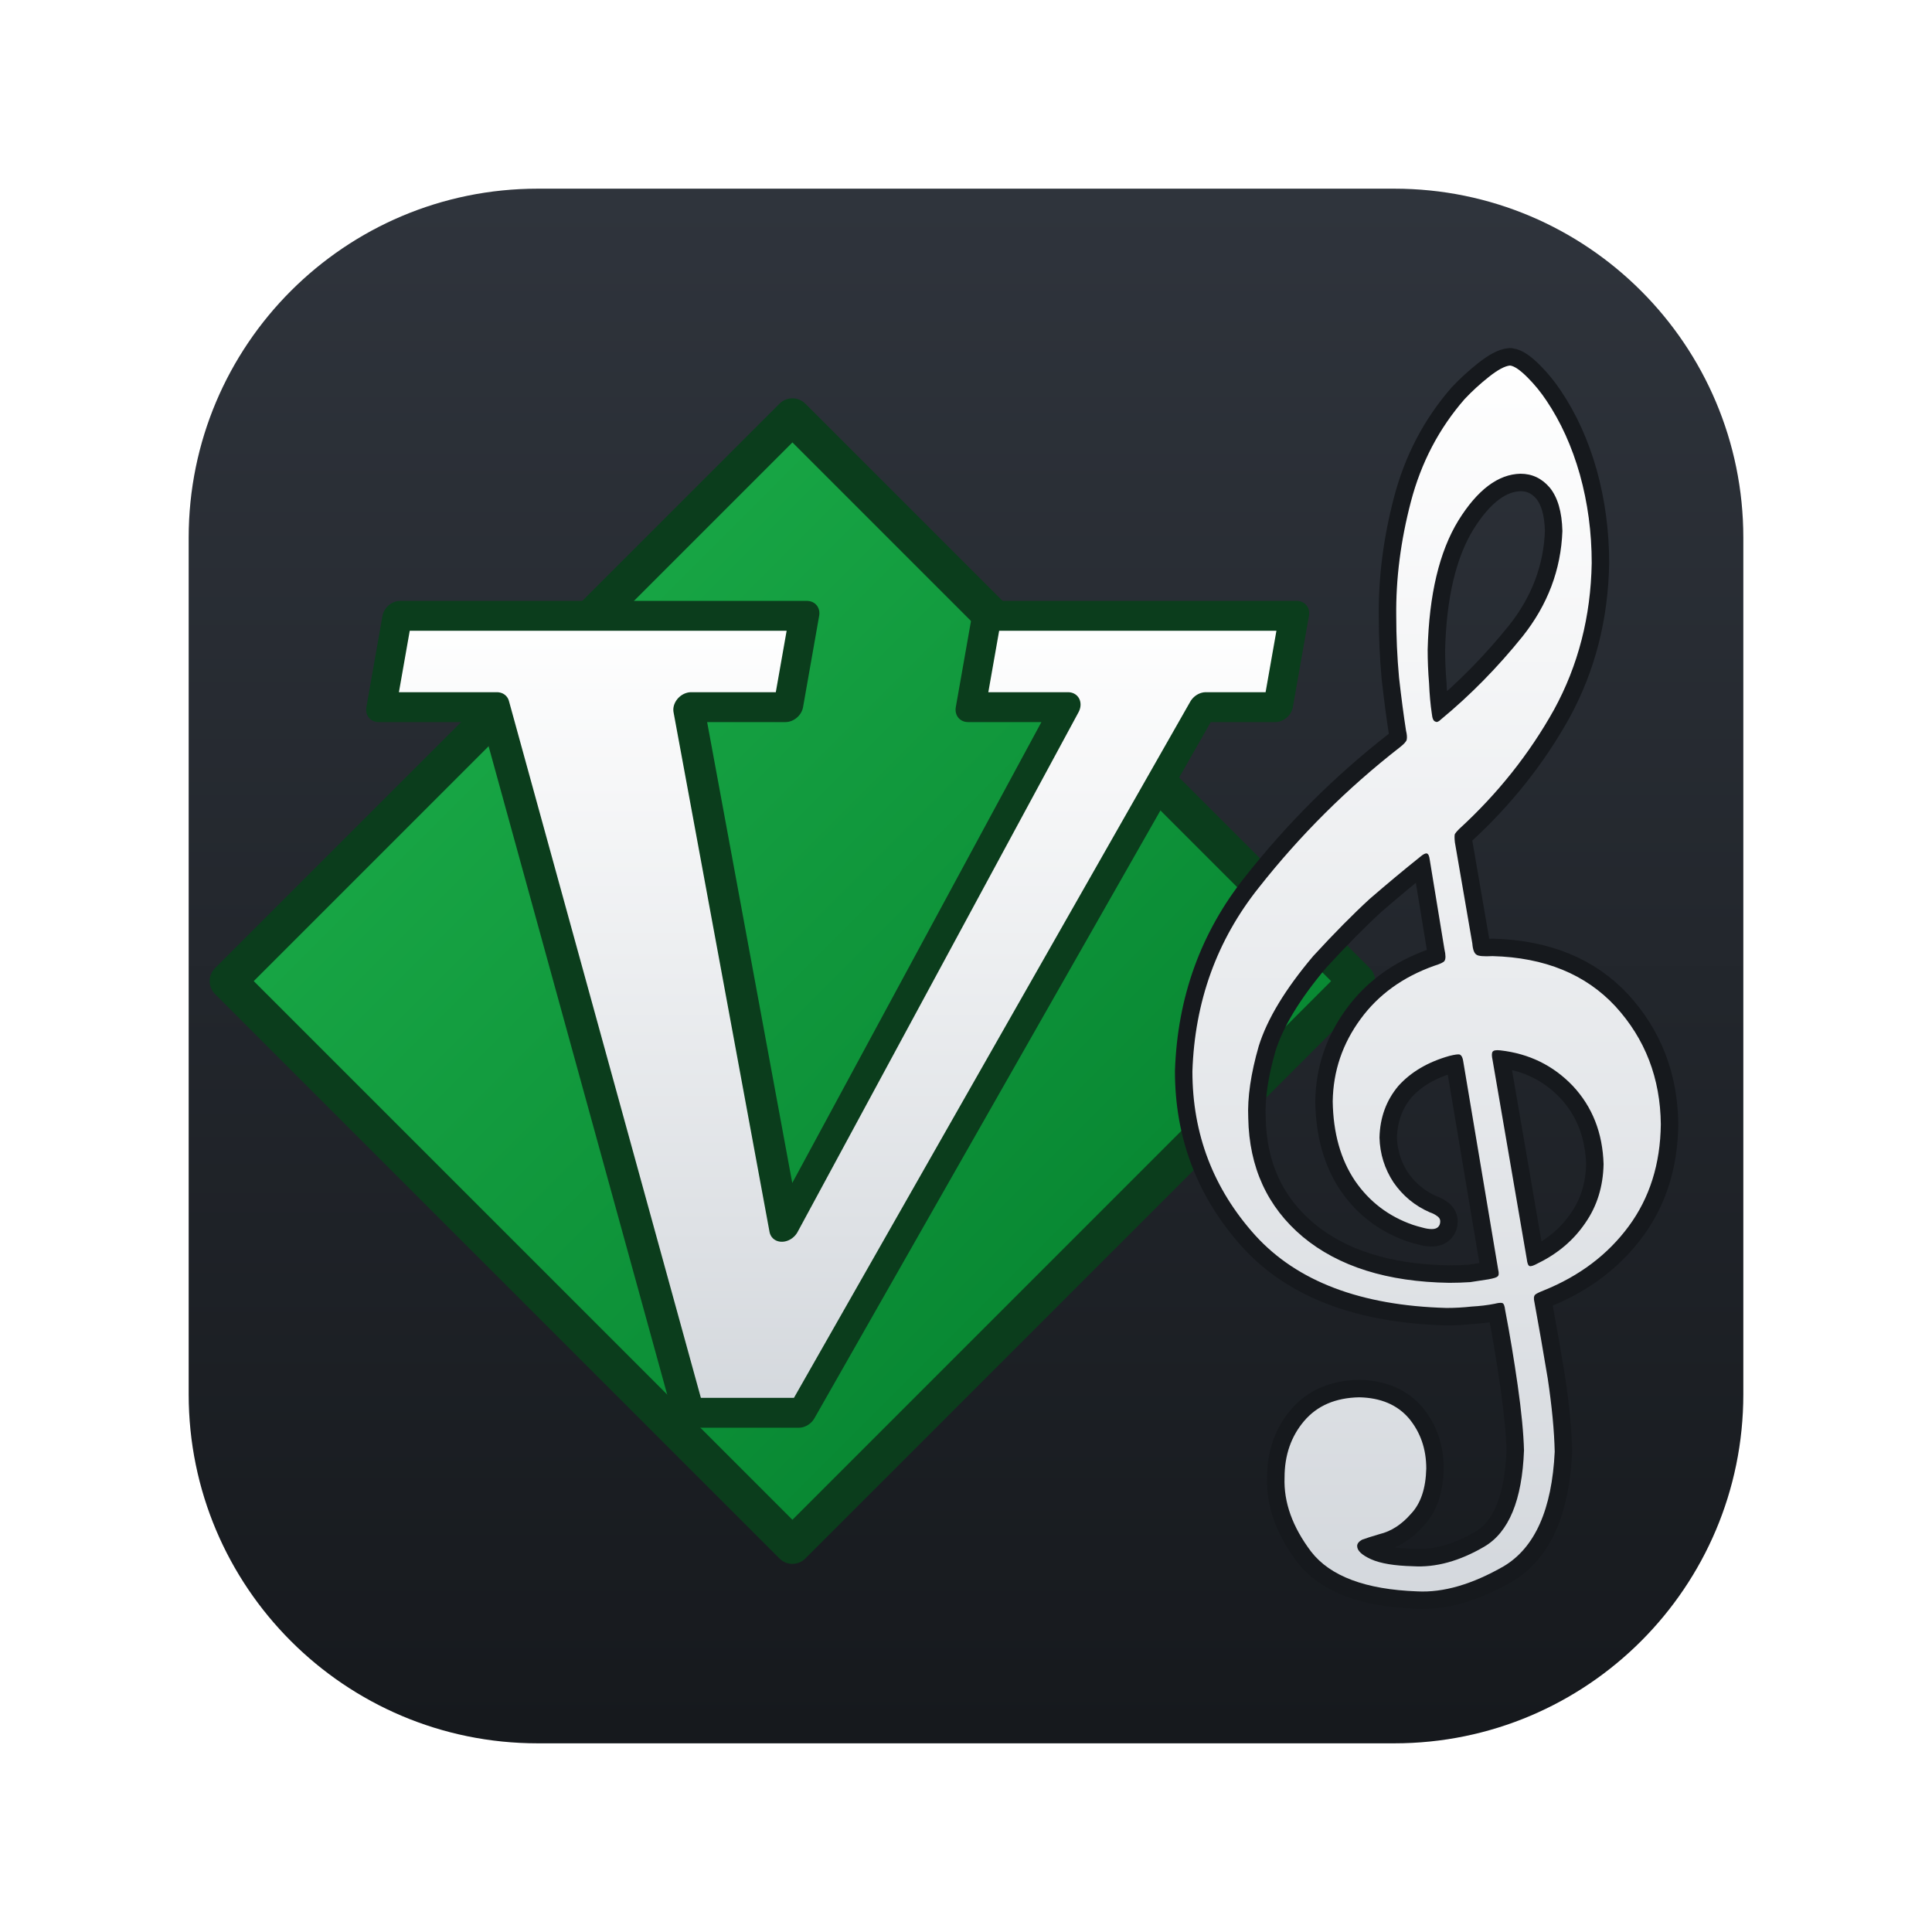
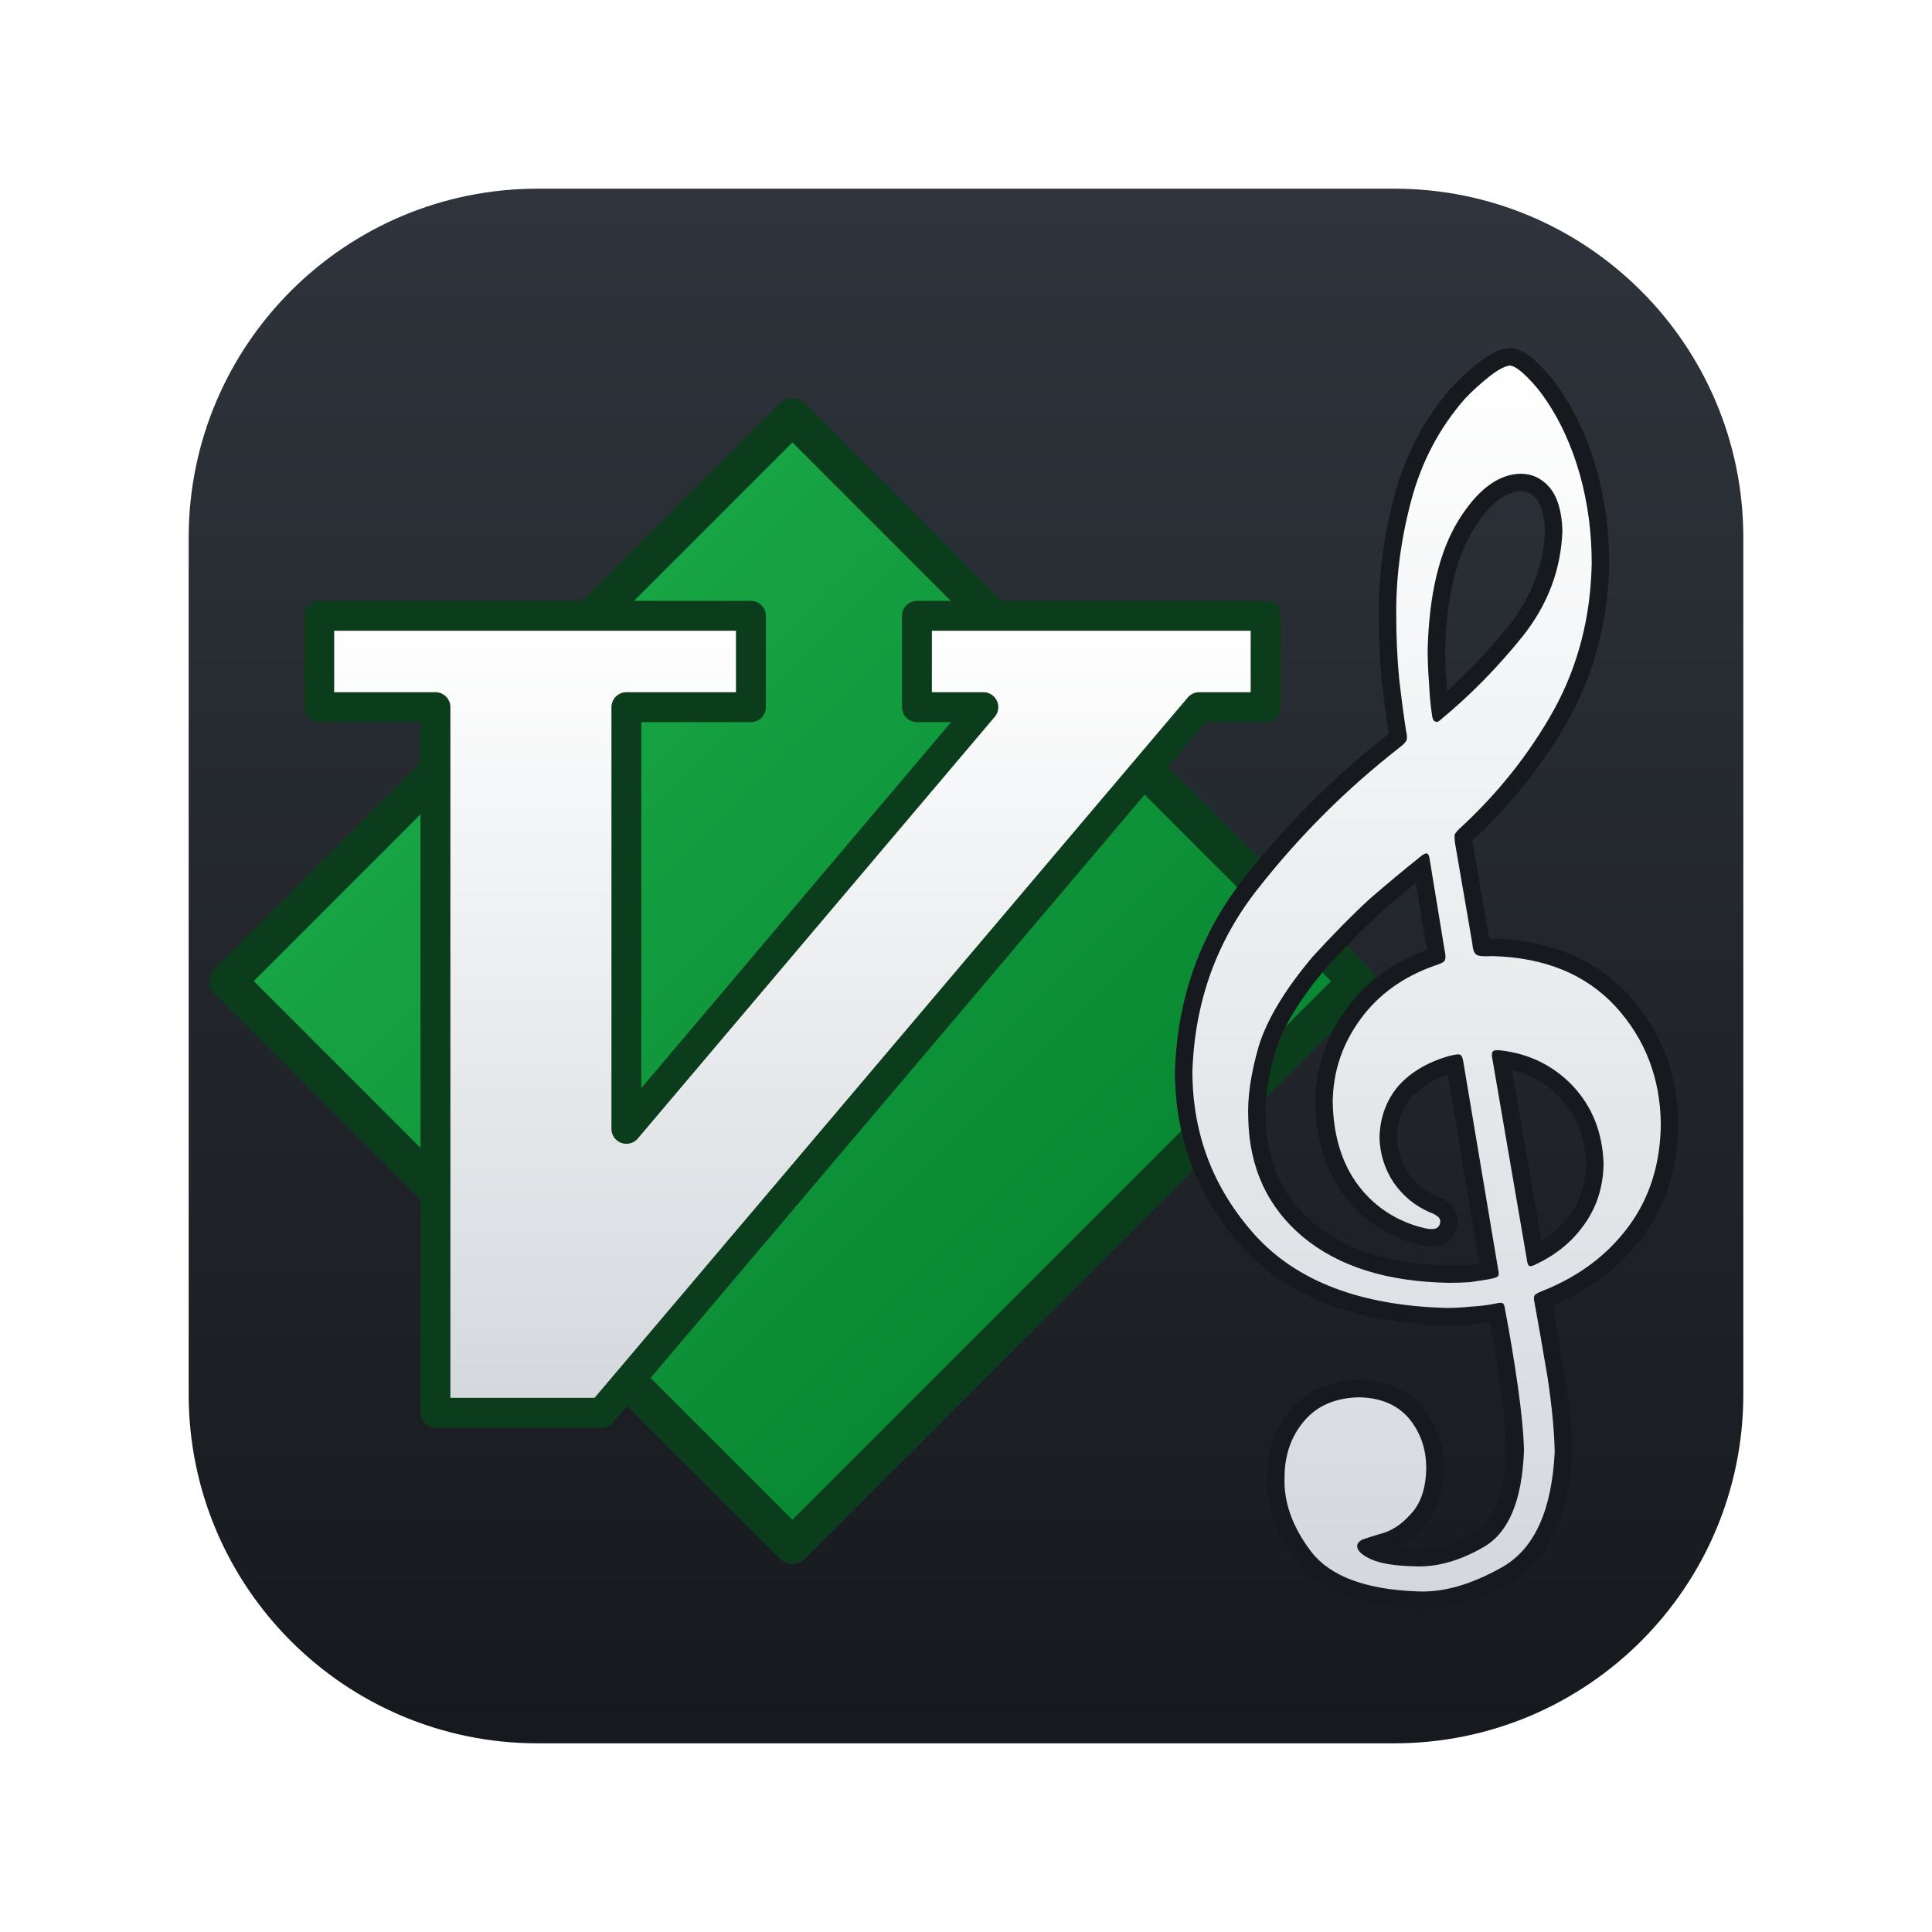
<svg xmlns="http://www.w3.org/2000/svg" viewBox="0 0 1024 1024" width="1024" height="1024">
  <defs>
    <linearGradient id="bg" x1="0" y1="0" x2="0" y2="1">
      <stop offset="0" stop-color="#2f343c" />
      <stop offset="1" stop-color="#16191d" />
    </linearGradient>
    <linearGradient id="diamond" x1="0" y1="0" x2="1" y2="1">
      <stop offset="0" stop-color="#1fb34d" />
      <stop offset="1" stop-color="#017a2a" />
    </linearGradient>
    <linearGradient id="letter" x1="0" y1="0" x2="0" y2="1">
      <stop offset="0" stop-color="#ffffff" />
      <stop offset="1" stop-color="#d4d8dd" />
    </linearGradient>
    <linearGradient id="clef" x1="0" y1="1" x2="0" y2="0">
      <stop offset="0" stop-color="#ffffff" />
      <stop offset="1" stop-color="#d4d8dd" />
    </linearGradient>
  </defs>
  <rect x="100" y="100" width="824" height="824" rx="185" fill="url(#bg)" />
  <g transform="translate(420 520) scale(0.88) translate(-430 -520)">
    <polygon points="430,180 770,520 430,860 90,520" fill="url(#diamond)" stroke="#0b3d1c" stroke-width="22" stroke-linejoin="round" />
-     <polygon transform="skewX(-10) translate(85 0)" points="160,300 405,300 405,355 345,355 458,668 572,355 515,355 515,300 700,300 700,355 655,355 488,780 420,780 228,355 160,355" fill="url(#letter)" stroke="#0b3d1c" stroke-width="18" stroke-linejoin="round" />
+     <polygon transform="translate(-15 0)" points="160,300 420,300 420,355 345,355 345,609 560,355 520,355 520,300 730,300 730,355 690,355 330,780 230,780 230,355 160,355" fill="url(#letter)" stroke="#0b3d1c" stroke-width="18" stroke-linejoin="round" />
  </g>
  <path transform="translate(632 600) scale(0.37 -0.37)" d="M376 415Q375 424 376 427Q378 430 382 434Q465 510 518 605Q570 700 572 815Q572 881 555 942Q538 1002 507 1048Q495 1066 480 1081Q464 1097 455 1098Q444 1097 425 1082Q406 1067 390 1050Q335 987 313 903Q291 819 292 739Q292 695 296 651Q301 607 306 575Q308 567 307 562Q306 558 297 551Q184 463 95 350Q5 237 0 87Q0 -48 90 -148Q180 -247 364 -252Q382 -252 400 -250Q418 -249 433 -246Q441 -244 444 -245Q447 -246 448 -255Q458 -307 466 -363Q474 -419 475 -456Q471 -563 418 -594Q365 -625 316 -622Q276 -621 256 -612Q236 -603 236 -593Q236 -588 243 -584Q251 -581 268 -576Q293 -570 313 -547Q334 -525 335 -482Q335 -440 310 -410Q285 -381 239 -380Q188 -381 160 -414Q132 -447 132 -495Q130 -548 170 -601Q211 -654 322 -658Q378 -661 446 -622Q513 -582 519 -458Q518 -413 509 -353Q499 -293 490 -244Q488 -236 491 -233Q493 -231 503 -227Q580 -196 625 -135Q670 -74 671 11Q670 110 606 180Q542 249 430 252Q411 251 407 254Q402 257 401 270ZM470 943Q495 943 512 923Q529 902 530 861Q527 778 473 710Q419 643 356 591Q351 586 348 588Q344 589 343 599Q340 619 339 643Q337 667 337 691Q340 809 381 876Q422 942 470 943ZM361 262Q364 249 361 245Q359 242 346 238Q279 214 241 162Q202 109 201 44Q202 -24 233 -70Q264 -115 316 -133Q322 -135 330 -137Q337 -139 343 -139Q349 -139 352 -136Q355 -133 355 -128Q355 -123 350 -120Q346 -117 340 -115Q308 -101 288 -72Q269 -43 268 -8Q269 35 295 66Q322 96 368 109Q380 112 383 111Q387 109 388 101L438 -197Q440 -205 437 -207Q435 -209 424 -211Q412 -213 398 -215Q383 -216 368 -216Q235 -214 158 -150Q82 -86 80 20Q78 64 95 123Q113 181 173 252Q218 301 254 334Q291 366 326 394Q333 400 336 399Q339 398 340 390ZM430 103Q428 112 430 115Q432 118 441 117Q503 110 545 66Q587 21 589 -46Q588 -94 563 -130Q538 -167 495 -188Q486 -193 483 -192Q480 -191 479 -182Z" fill="url(#clef)" stroke="#16191d" stroke-width="50" stroke-linejoin="round" paint-order="stroke" />
</svg>
